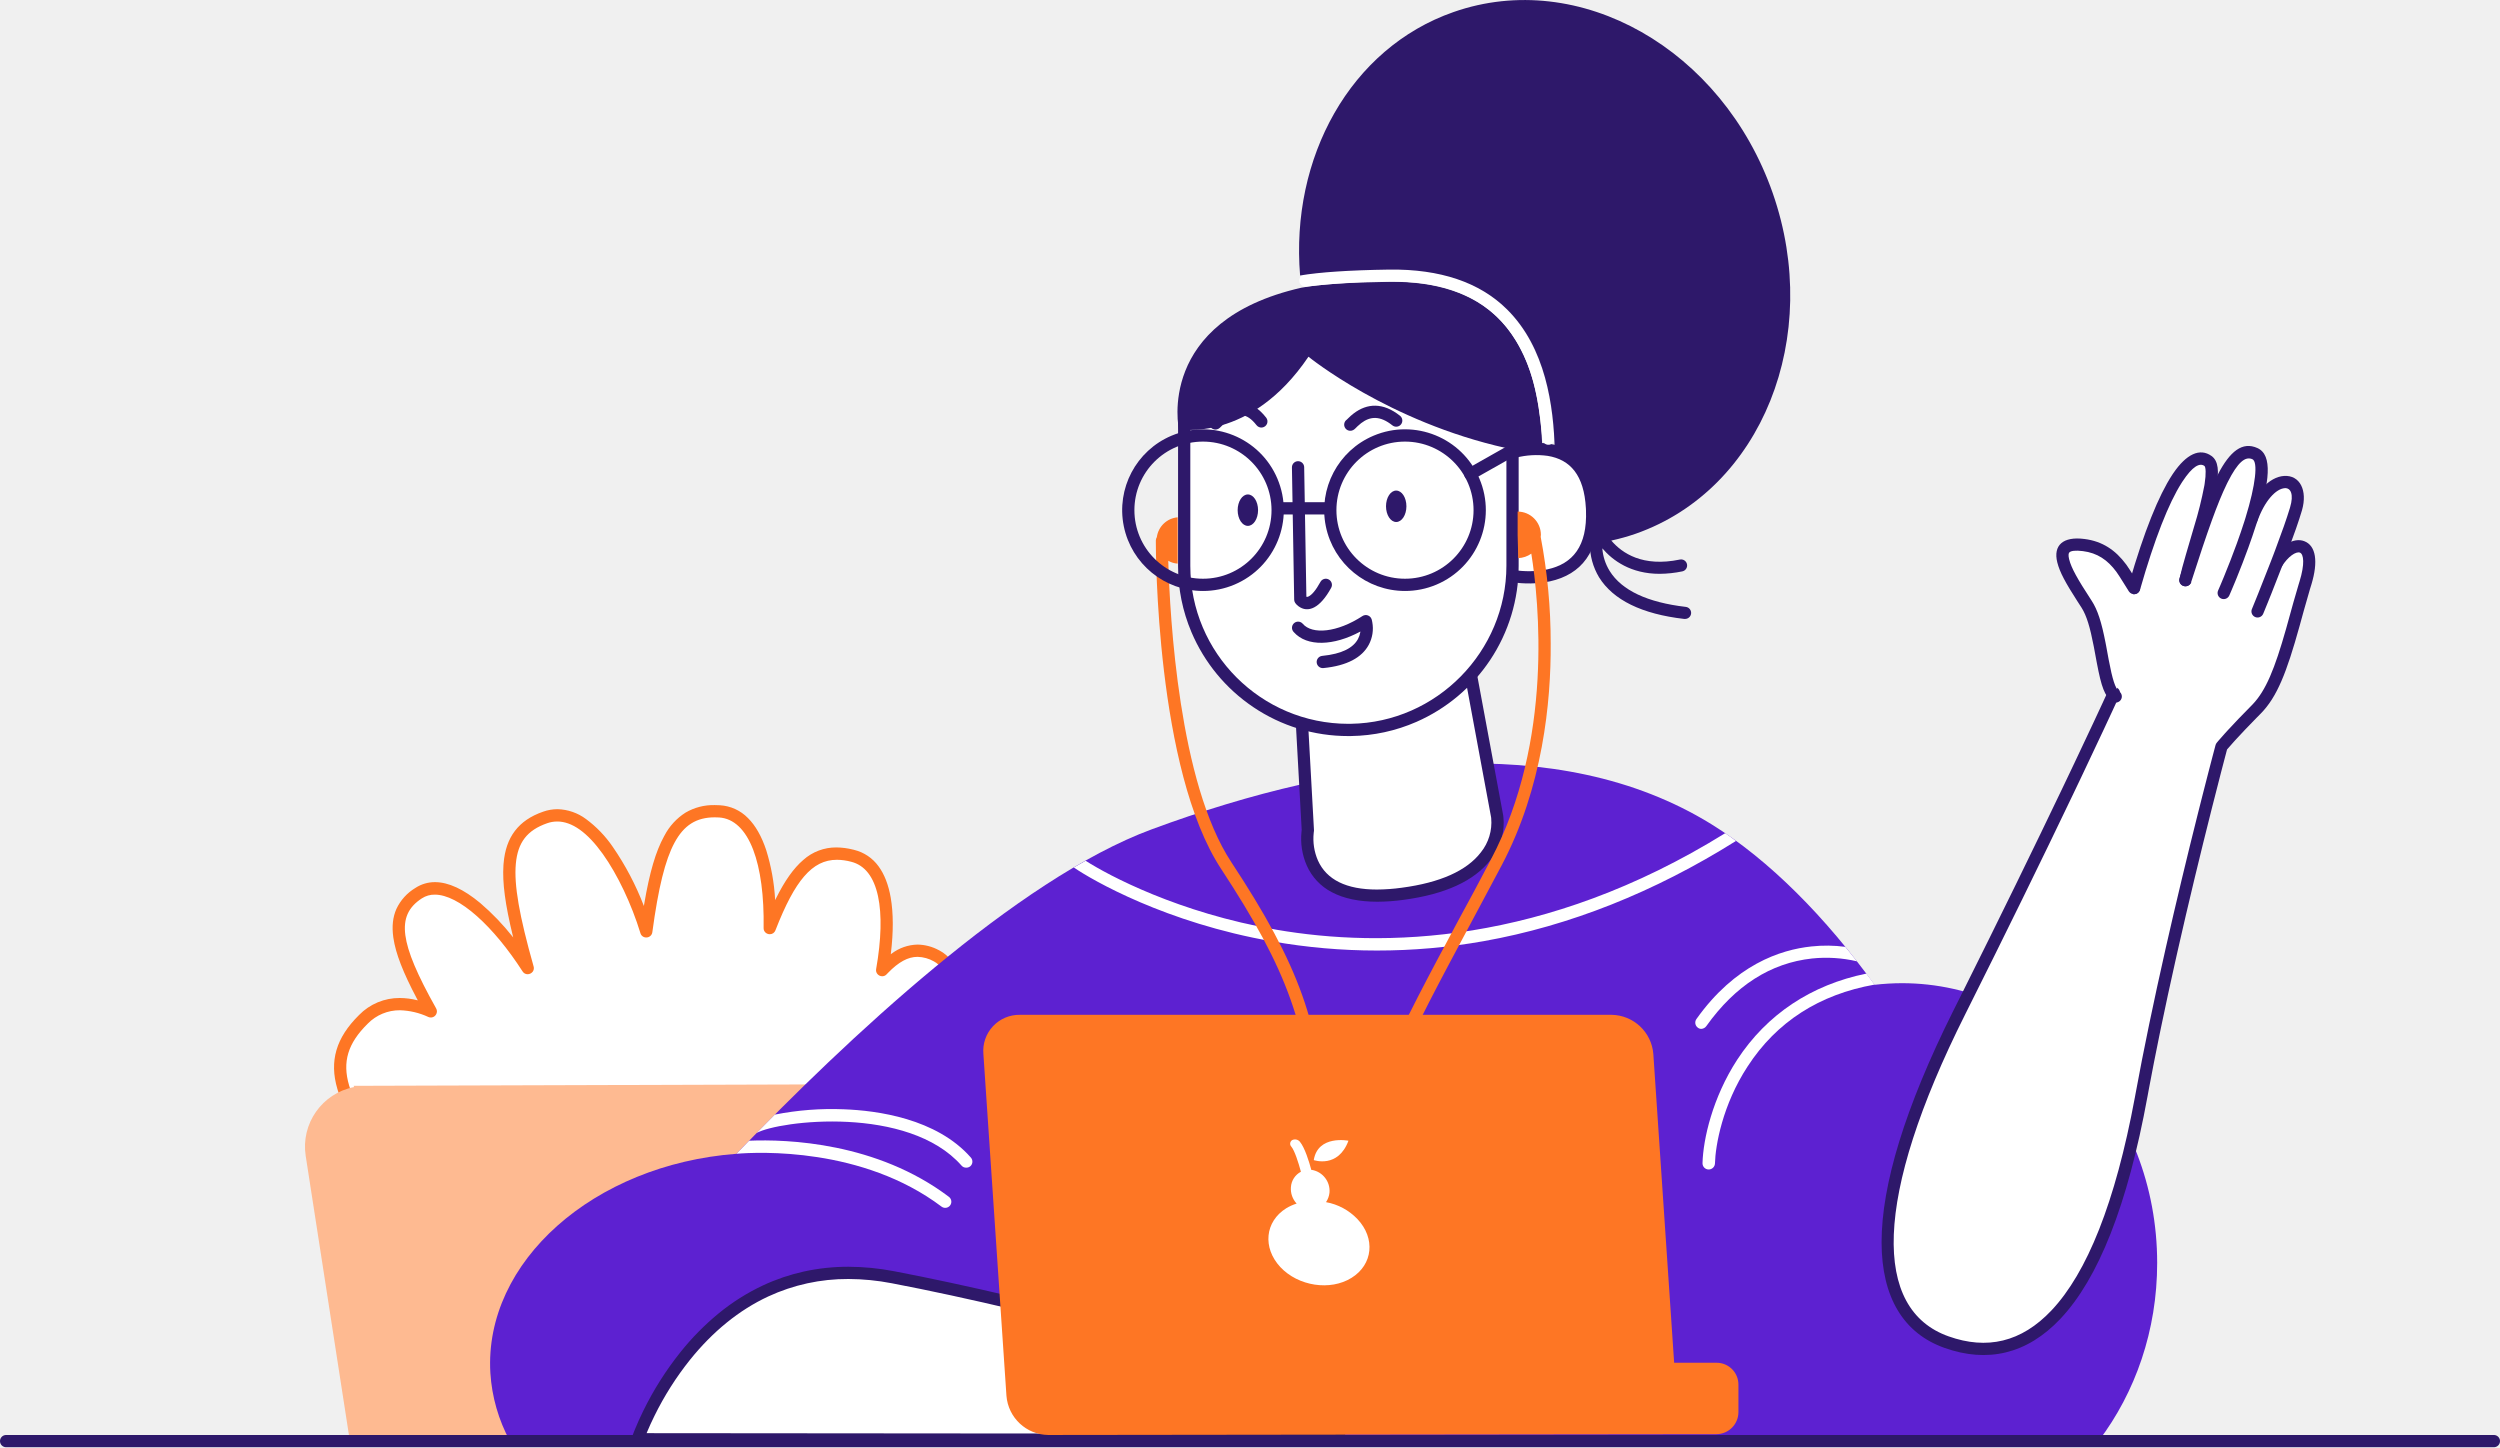
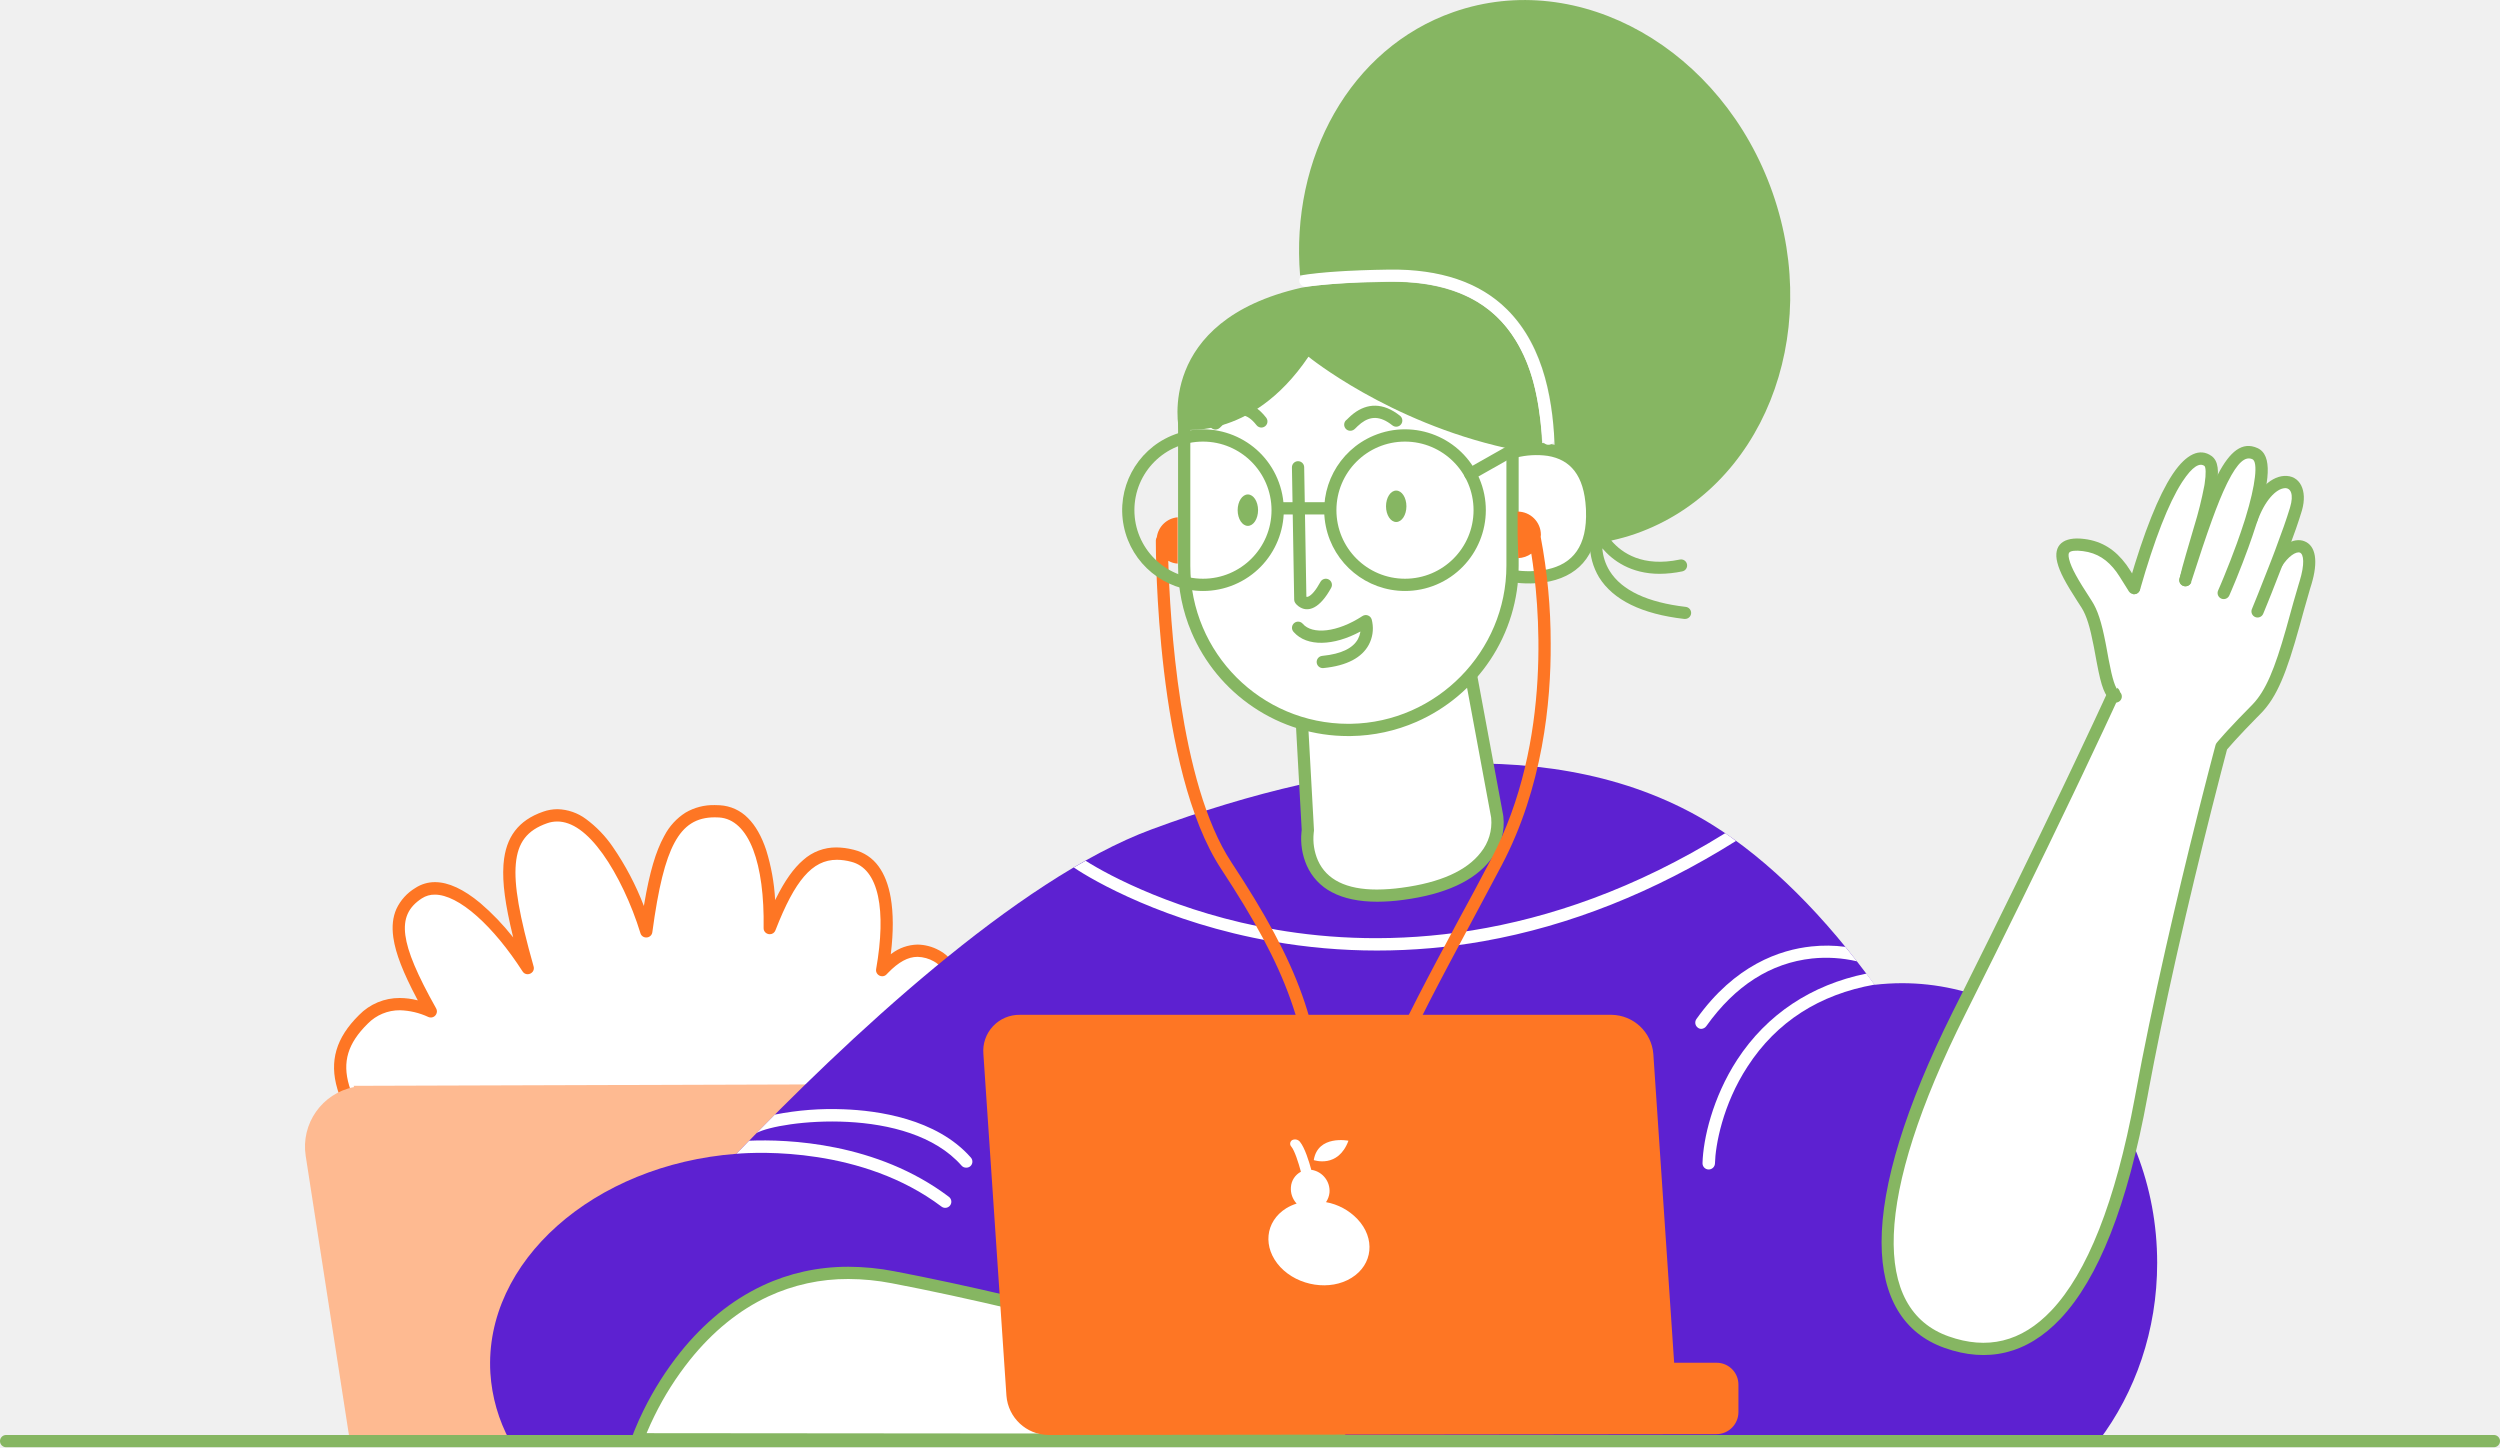
<svg xmlns="http://www.w3.org/2000/svg" viewBox="0 0 1225.1 709.2">
  <g id="support_solid" data-name="support/solid" transform="translate(2.2)">
    <g id="support_solid-2" data-name="support/solid" transform="translate(-3)">
      <g id="support_solid-3" data-name="support_solid">
        <g id="suculent" transform="translate(150 397)">
          <path id="succulent" d="M292.406,70.973c-9.6-5.1-17.8-2.7-26.8,6.9,4.1-23.2,4-51.3-14.4-56-18.9-4.9-29.6,6.9-40.7,35.4.4-24.4-4.4-55.9-24.6-57.2-22.7-1.4-30.3,17.3-35.9,58.8-7.1-23.2-26.6-63.9-49.6-55.8-22.5,7.9-21,29.6-8.5,73.8-12.3-19.1-37-47.5-53.5-36.7-15.7,10.2-11.4,26.9,6,57.9-11.5-5-23.4-5.5-33,3.9-21.5,21.2-11.1,41.3,18.6,78.6,29.8,37.3,243.7-28.7,253.8-45.5C294.006,118.173,309.906,80.373,292.406,70.973Z" transform="translate(17.494 0.527)" fill="#fff" />
          <path id="succulent_2_" d="M74.2,197.887h-.008c-22.29,0-36.937-4.188-43.534-12.445a316.178,316.178,0,0,1-19.342-26.368c-4.657-7.327-7.666-13.449-9.469-19.265l-.22-.728C-.4,132.194-.534,125.968,1.2,120.046c1.744-5.939,5.376-11.571,11.1-17.217A27.631,27.631,0,0,1,32.2,94.53a35.847,35.847,0,0,1,8.6,1.105l.252.064-.436-.821c-6.843-12.951-10.4-22.126-11.529-29.749l-.057-.4c-.737-5.337-.233-9.871,1.54-13.86a23.634,23.634,0,0,1,9.2-10.21,17.4,17.4,0,0,1,9.681-2.907C56.009,37.755,63.481,41.2,71.65,48A118.511,118.511,0,0,1,87.541,64.538l.258.321-.2-.826C83.865,48.7,82.451,38.054,83.011,29.525l.065-.868c.549-6.567,2.359-11.8,5.533-15.982,3.19-4.207,7.7-7.293,13.8-9.433A21.339,21.339,0,0,1,109.506,2a24.407,24.407,0,0,1,13.961,4.832,56.611,56.611,0,0,1,13.14,13.661,137.993,137.993,0,0,1,15.2,28.887l.022.058.18-1.067c2.628-15.444,5.628-25.654,9.725-33.1l.193-.346a29.424,29.424,0,0,1,10.3-11.227A26.966,26.966,0,0,1,186.608,0c.808,0,1.646.026,2.49.078a20.913,20.913,0,0,1,13.739,6.27c3.693,3.673,6.7,8.962,8.941,15.718a100.486,100.486,0,0,1,4.374,24.315l.013.175.359-.734c4.309-8.714,8.707-14.917,13.443-18.962a24.053,24.053,0,0,1,16.191-6.113,34.7,34.7,0,0,1,8.194,1.067l.6.15a20.818,20.818,0,0,1,11.824,7.963c2.9,3.9,4.927,9.116,6.028,15.5,1.3,7.565,1.33,16.7.074,27.158l-.061.5.42-.3a21.814,21.814,0,0,1,12.72-4.43,22.681,22.681,0,0,1,10.505,2.786l.367.193a16.444,16.444,0,0,1,5.735,5.033,19.623,19.623,0,0,1,3.049,7.268c1.147,5.382.743,12.205-1.2,20.281-2.662,11.071-8.423,24.753-15.034,35.707-1.419,2.361-5.877,5.417-13.249,9.082A281.289,281.289,0,0,1,248.3,160.262a760.836,760.836,0,0,1-80.314,23.767c-18.883,4.5-36.339,7.959-51.882,10.278A290.3,290.3,0,0,1,74.2,197.887ZM32.258,100.535a21.882,21.882,0,0,0-15.746,6.573c-9.8,9.66-12.526,18.716-9.128,30.281,2.982,10.149,10.258,21.86,25.951,41.769l2.014,2.542c2.7,3.384,7.4,5.961,13.97,7.662,6.386,1.653,14.588,2.492,24.379,2.492,23.284,0,55.407-4.724,92.9-13.662a762.584,762.584,0,0,0,79.457-23.5c10.452-3.8,19.605-7.539,26.47-10.825,6.7-3.208,10.751-5.749,11.713-7.348,6.317-10.468,11.812-23.5,14.339-34.014,1.615-6.718,2.055-12.332,1.306-16.685-.759-4.416-2.739-7.512-5.884-9.2a17.058,17.058,0,0,0-8.049-2.255c-4.685,0-9.291,2.5-14.5,7.866l-.66.692a2.9,2.9,0,0,1-2.157.959,3.114,3.114,0,0,1-2.359-1.1,2.924,2.924,0,0,1-.627-2.43c2.539-14.368,2.86-26.7.929-35.675-2.048-9.511-6.464-15.2-13.128-16.9a27.75,27.75,0,0,0-7-.974c-6.181,0-11.291,2.585-16.081,8.134-4.692,5.436-9.162,13.833-14.067,26.424a2.884,2.884,0,0,1-2.758,1.915,3.12,3.12,0,0,1-2.218-.909,2.912,2.912,0,0,1-.82-2.144C210.762,44.57,209,31.316,205.4,21.892,201.624,12,195.857,6.526,188.721,6.067,187.99,6.022,187.269,6,186.58,6c-9.03,0-15.123,3.842-19.757,12.458-4.554,8.47-7.9,21.983-10.845,43.816a2.953,2.953,0,0,1-2.988,2.6,2.907,2.907,0,0,1-2.854-2.123c-4.372-14.285-11.253-28.778-18.408-38.768-7.575-10.58-15.1-15.944-22.355-15.944A14.947,14.947,0,0,0,104.4,8.9c-9.79,3.438-14.371,9.383-15.318,19.879-.933,10.347,1.672,25.383,8.711,50.275a2.9,2.9,0,0,1-.445,2.595,3.193,3.193,0,0,1-2.5,1.238A2.869,2.869,0,0,1,92.383,81.5c-7.081-11-14.792-20.339-22.3-27.022-7.795-6.938-14.96-10.6-20.722-10.6a11.334,11.334,0,0,0-6.32,1.818c-6.671,4.334-9.168,9.9-8.1,18.064,1.064,8.112,5.715,19.169,15.079,35.853a2.915,2.915,0,0,1-.013,2.965,2.962,2.962,0,0,1-3.8,1.255A35.42,35.42,0,0,0,32.258,100.535Z" transform="translate(14.495 -2.472)" fill="#fe7624" />
          <path id="pot" d="M311.357.6l.2-.6L23.857.9l.2.6A29.748,29.748,0,0,0,.357,35.2L21.857,174l291.6-.9,21.5-138.8A29.654,29.654,0,0,0,311.357.6Z" transform="translate(0.243 134.2)" fill="#feba91" />
        </g>
        <g id="woman" transform="translate(240)">
          <g id="body" transform="translate(0 218)">
            <path id="clothing" d="M691.836,107.657a119.019,119.019,0,0,0-13.4.8c-23.9-33-51.3-61-80.1-78.8-75-46.2-178-33-274.1,2.6-66.1,24.4-149.8,103.2-203.5,159-70,5.3-123.8,52.9-120.6,107.4a80.582,80.582,0,0,0,9.6,33.4l234.9,1.6c.4-.6.8-1.3,1.2-1.9l348.4-1.2c.4.5.8,1,1.2,1.6l192.9-.3c17.9-23.7,28.6-54,28.6-87.1C816.936,168.957,760.936,107.657,691.836,107.657Z" transform="translate(0.964 156.143)" fill="#5d21d1" />
            <g id="clothing_lines" transform="translate(119 190)">
              <path id="Path" d="M319.2,0C230.5,55,150.9,56.2,99.3,47.3,51.5,39.1,17,20.7,5.8,13.5,3.9,14.6,2,15.7,0,16.8,9.2,23.1,45.2,43.9,97.2,53a294.635,294.635,0,0,0,51.3,4.5,298.4,298.4,0,0,0,52.4-4.6c42.1-7.5,83.6-24,123.6-49.1C322.7,2.4,321,1.2,319.2,0Z" transform="translate(168 0.3)" fill="#fff" />
              <path id="Path-2" data-name="Path" d="M5.461,39.4c14.1-19.8,31.5-30.9,51.8-33.1a66.5,66.5,0,0,1,22,1.4c-1.9-2.4-3.8-4.8-5.7-7.1a69.423,69.423,0,0,0-16.6-.2C41.661,2,19.461,9.4.561,36a3.041,3.041,0,0,0,.7,4.2,2.716,2.716,0,0,0,1.7.6A3.23,3.23,0,0,0,5.461,39.4Z" transform="translate(472.539 55.395)" fill="#fff" />
              <path id="Path-3" data-name="Path" d="M3,96H3a3.08,3.08,0,0,0,3.1-2.9c.2-8.8,3.7-28.8,16-47.6C36.3,23.6,57.3,10.2,84.3,5.4,83,3.6,81.7,1.8,80.3,0,53.3,5.5,31.5,20,17,42.2,4.9,60.8.3,81.2,0,92.9A3.031,3.031,0,0,0,3,96Z" transform="translate(476.1 69.1)" fill="#fff" />
              <path id="Path-4" data-name="Path" d="M42.8.114a143.643,143.643,0,0,0-33.9,2.6c-3,3-6,6-8.9,9,11.1-6.1,74.3-13.7,100.4,16a2.9,2.9,0,0,0,2.3,1,3.057,3.057,0,0,0,2-.7,3,3,0,0,0,.3-4.2C88.1,4.514,58.8.714,42.8.114Z" transform="translate(12.6 135.486)" fill="#fff" />
              <g id="Group" transform="translate(0 150)">
                <path id="Path-5" data-name="Path" d="M.422.522h.2a.139.139,0,0,0-.2,0Z" transform="translate(0.278 7.078)" fill="#fff" />
                <path id="Path-6" data-name="Path" d="M104.1,27.647C68.8.947,24.8-.653,6.2.147c-2.1,2.2-4.2,4.3-6.2,6.4,10.7-.9,61.8-3.3,100.5,25.9a3,3,0,0,0,3.6-4.8Z" transform="translate(2.7 0.853)" fill="#fff" />
              </g>
            </g>
            <path id="hand" d="M0,81.535s32.8-97,125.1-79.4,218.6,55.4,218.6,55.4v24.3Z" transform="translate(73.3 405.765)" fill="#fff" />
-             <path id="hand_2_" d="M346.7,87.84,3,87.54A3,3,0,0,1,.16,83.579c.023-.069.055-.16.095-.271l.388-1.062c.145-.386.283-.748.422-1.1l.489-1.23C2.782,76.877,4.211,73.7,5.8,70.474a155.71,155.71,0,0,1,18.11-28.579A127.26,127.26,0,0,1,42.538,22.951,104.686,104.686,0,0,1,64.41,9.132,96.733,96.733,0,0,1,84.479,2.324,101.446,101.446,0,0,1,106.258,0a120.073,120.073,0,0,1,22.406,2.193c17.189,3.278,36.8,7.5,58.276,12.541l3.644.859c12.756,3.021,26.314,6.362,40.3,9.931,26.091,6.658,53.663,14.092,81.95,22.1,8.758,2.478,17.286,4.928,25.347,7.282l5.392,1.582,3.992,1.183A2.98,2.98,0,0,1,349.7,60.54v24.3A3,3,0,0,1,346.7,87.84ZM106.258,6a92.239,92.239,0,0,0-39.31,8.571c-14.231,6.641-27.136,17.1-38.355,31.081A149.626,149.626,0,0,0,11.184,73.127c-1.3,2.644-2.5,5.254-3.542,7.757l-.274.661,336.335.293V62.778l-9.278-2.722c-7.445-2.167-15.259-4.409-23.226-6.664l-4.2-1.187c-26.729-7.529-52.836-14.55-77.6-20.869-13.977-3.566-27.5-6.9-40.2-9.9-22.839-5.408-43.584-9.9-61.661-13.344A114.049,114.049,0,0,0,106.258,6Z" transform="translate(70.298 402.76)" fill="#2e186a" />
+             <path id="hand_2_" d="M346.7,87.84,3,87.54A3,3,0,0,1,.16,83.579c.023-.069.055-.16.095-.271l.388-1.062c.145-.386.283-.748.422-1.1l.489-1.23C2.782,76.877,4.211,73.7,5.8,70.474a155.71,155.71,0,0,1,18.11-28.579A127.26,127.26,0,0,1,42.538,22.951,104.686,104.686,0,0,1,64.41,9.132,96.733,96.733,0,0,1,84.479,2.324,101.446,101.446,0,0,1,106.258,0a120.073,120.073,0,0,1,22.406,2.193c17.189,3.278,36.8,7.5,58.276,12.541l3.644.859c12.756,3.021,26.314,6.362,40.3,9.931,26.091,6.658,53.663,14.092,81.95,22.1,8.758,2.478,17.286,4.928,25.347,7.282l5.392,1.582,3.992,1.183A2.98,2.98,0,0,1,349.7,60.54v24.3A3,3,0,0,1,346.7,87.84ZM106.258,6a92.239,92.239,0,0,0-39.31,8.571c-14.231,6.641-27.136,17.1-38.355,31.081A149.626,149.626,0,0,0,11.184,73.127c-1.3,2.644-2.5,5.254-3.542,7.757l-.274.661,336.335.293V62.778l-9.278-2.722c-7.445-2.167-15.259-4.409-23.226-6.664l-4.2-1.187c-26.729-7.529-52.836-14.55-77.6-20.869-13.977-3.566-27.5-6.9-40.2-9.9-22.839-5.408-43.584-9.9-61.661-13.344A114.049,114.049,0,0,0,106.258,6Z" transform="translate(70.298 402.76)" fill="#86B662" />
            <g id="hand_II_1_" transform="translate(682)">
              <path id="Path-7" data-name="Path" d="M8.393,90.508s-7.4-3.7-8.3-12.2,4.8-45.5,14-50.7c9.3-5.2,51.6-28.1,59.4-27.6S84.493,68.408,8.393,90.508Z" transform="translate(111.707 38.492)" fill="#fff" />
              <path id="Path-8" data-name="Path" d="M0,63.453c15.8-55.3,28.7-67.7,36.2-62.3,6.8,4.9-7,40.1-11,58.4" transform="translate(124.6 6.747)" fill="#fff" />
-               <path id="Path_2_" d="M21.706,10.946l.485-.725C28.586.826,35.227-2.352,40.955,1.772c3.377,2.433,3.741,7.462,2.39,15.456l-.2,1.127c-.9,4.945-2.39,10.72-4.819,19.117l-3.971,13.55c-1.858,6.4-2.478,8.8-3.226,12.224a3,3,0,0,1-5.862-1.281l.284-1.276c.645-2.843,1.3-5.336,2.818-10.569l4-13.652a186.722,186.722,0,0,0,5.057-20.24l.123-.76c.812-5.219.557-8.352-.1-8.828-2.3-1.657-5.805.112-10.728,7.6l-.445.688c-6.319,9.923-13.222,27.314-20.39,52.4A3,3,0,0,1,.116,65.682l.516-1.795C7.939,38.642,15.023,21.114,21.706,10.946Z" transform="translate(121.599 3.694)" fill="#2e186a" />
+               <path id="Path_2_" d="M21.706,10.946l.485-.725C28.586.826,35.227-2.352,40.955,1.772c3.377,2.433,3.741,7.462,2.39,15.456l-.2,1.127c-.9,4.945-2.39,10.72-4.819,19.117l-3.971,13.55c-1.858,6.4-2.478,8.8-3.226,12.224a3,3,0,0,1-5.862-1.281l.284-1.276c.645-2.843,1.3-5.336,2.818-10.569l4-13.652a186.722,186.722,0,0,0,5.057-20.24l.123-.76c.812-5.219.557-8.352-.1-8.828-2.3-1.657-5.805.112-10.728,7.6l-.445.688c-6.319,9.923-13.222,27.314-20.39,52.4A3,3,0,0,1,.116,65.682l.516-1.795C7.939,38.642,15.023,21.114,21.706,10.946Z" transform="translate(121.599 3.694)" fill="#86B662" />
              <path id="hand_II_3_" d="M190.45,8.495c7.9-12.9,21-12.2,14.2,9.7-6.7,21.4-11.6,49.2-24.1,61.8s-17,18.2-17,18.2-25,93.3-39.2,170.9c-20.5,112.2-59.3,133.8-95.5,120.9-36.2-12.8-42.9-63.6,6.5-162.1,49.4-98.6,75.5-156,75.5-156" transform="translate(3.85 49.705)" fill="#fff" />
-               <path id="hand_II_4_" d="M190.892,9.939C195.377,2.616,201.9-1.492,207.131.5c5.761,2.195,6.884,10.02,3.519,21.153l-.726,2.359c-.866,2.852-1.757,5.978-2.936,10.246l-2.173,7.893c-6.357,22.93-11.063,34.677-18.879,42.7l-1.965,1.99c-4.086,4.151-7.494,7.737-10.278,10.779l-1.1,1.214c-1.158,1.282-2.107,2.36-2.86,3.242l-.45.528-1.58,6-1.418,5.445c-1.376,5.309-2.864,11.123-4.442,17.372-5.709,22.614-11.418,46.275-16.746,69.82l-1.151,5.113c-2.472,11.035-4.8,21.783-6.953,32.175l-.866,4.2q-2.781,13.57-5.116,26.093l-.705,3.821c-9.78,53.527-24.185,89.309-42.63,108.881-16.5,17.508-35.978,21.736-56.821,14.308C10.821,388.751.026,371.072,0,344.1c-.026-28.082,11.49-66.023,34.953-113.1l4.611-9.218C58.249,184.377,74.747,150.59,89,120.757l5.544-11.643q5.135-10.823,9.316-19.772l4.382-9.421,2.878-6.257a3,3,0,0,1,5.53,2.321l-.376.837-3.118,6.766-4.281,9.194q-4.869,10.409-11,23.313l-4.2,8.8c-15.088,31.553-32.658,67.472-52.642,107.36C-4.344,322.726-4.293,377.043,32.857,390.179c18.655,6.648,35.618,2.966,50.447-12.769,17.326-18.384,31.223-52.658,40.806-104.275l.289-1.569c1.976-10.8,4.223-22.244,6.715-34.253,2.5-12.028,5.216-24.528,8.127-37.394,5.043-22.287,10.426-44.671,15.827-66.178l2.2-8.7q1.532-6.024,2.929-11.423l1.864-7.16,1.592-6.028a3,3,0,0,1,.559-1.1l.412-.5.545-.643c.789-.923,1.774-2.043,2.968-3.365l1.515-1.663c3.154-3.433,7.054-7.511,11.769-12.264l.456-.469c6.406-6.731,10.752-17.234,16.357-37.018l3.6-12.992c1-3.571,1.795-6.329,2.6-8.933l.361-1.164c2.7-8.7,2.057-13.5.21-14.207s-5.826,1.8-8.986,6.963a3,3,0,0,1-5.117-3.134Z" transform="translate(0.85 46.695)" fill="#2e186a" />
+               <path id="hand_II_4_" d="M190.892,9.939C195.377,2.616,201.9-1.492,207.131.5c5.761,2.195,6.884,10.02,3.519,21.153l-.726,2.359c-.866,2.852-1.757,5.978-2.936,10.246l-2.173,7.893c-6.357,22.93-11.063,34.677-18.879,42.7l-1.965,1.99c-4.086,4.151-7.494,7.737-10.278,10.779l-1.1,1.214c-1.158,1.282-2.107,2.36-2.86,3.242l-.45.528-1.58,6-1.418,5.445c-1.376,5.309-2.864,11.123-4.442,17.372-5.709,22.614-11.418,46.275-16.746,69.82l-1.151,5.113c-2.472,11.035-4.8,21.783-6.953,32.175l-.866,4.2q-2.781,13.57-5.116,26.093l-.705,3.821c-9.78,53.527-24.185,89.309-42.63,108.881-16.5,17.508-35.978,21.736-56.821,14.308C10.821,388.751.026,371.072,0,344.1c-.026-28.082,11.49-66.023,34.953-113.1l4.611-9.218C58.249,184.377,74.747,150.59,89,120.757l5.544-11.643q5.135-10.823,9.316-19.772l4.382-9.421,2.878-6.257a3,3,0,0,1,5.53,2.321l-.376.837-3.118,6.766-4.281,9.194q-4.869,10.409-11,23.313l-4.2,8.8c-15.088,31.553-32.658,67.472-52.642,107.36C-4.344,322.726-4.293,377.043,32.857,390.179c18.655,6.648,35.618,2.966,50.447-12.769,17.326-18.384,31.223-52.658,40.806-104.275l.289-1.569c1.976-10.8,4.223-22.244,6.715-34.253,2.5-12.028,5.216-24.528,8.127-37.394,5.043-22.287,10.426-44.671,15.827-66.178l2.2-8.7q1.532-6.024,2.929-11.423l1.864-7.16,1.592-6.028a3,3,0,0,1,.559-1.1l.412-.5.545-.643c.789-.923,1.774-2.043,2.968-3.365l1.515-1.663c3.154-3.433,7.054-7.511,11.769-12.264l.456-.469c6.406-6.731,10.752-17.234,16.357-37.018l3.6-12.992c1-3.571,1.795-6.329,2.6-8.933l.361-1.164c2.7-8.7,2.057-13.5.21-14.207s-5.826,1.8-8.986,6.963a3,3,0,0,1-5.117-3.134Z" transform="translate(0.85 46.695)" fill="#86B662" />
              <path id="Path-9" data-name="Path" d="M26.12,74.442c-7.2-4.9-6.3-33.1-14.4-45.4-10-15.3-19.8-31.2-1.3-28.8,15.9,2,20.9,16,24.6,21" transform="translate(89.48 48.858)" fill="#fff" />
-               <path id="Path_2_2" data-name="Path_2_" d="M.47,11.705C-1.609,3.331,3.273-1.122,13.794.243,22.625,1.354,29.02,5.723,34.2,12.7l.242.332c1.891,2.647,5.49,8.678,5.964,9.369l.027.038A3,3,0,1,1,35.608,26l-.1-.145c-.854-1.263-4.595-7.525-6.124-9.585-4.276-5.759-9.3-9.193-16.348-10.079-3.677-.477-5.815-.138-6.6.578-.464.423-.62,1.406-.2,3.233l.061.254c1.04,4.19,4.046,9.551,10.6,19.6l.336.515c3.063,4.652,4.948,10.806,6.873,20.648l.389,2.031L25.66,59.4c1.829,9.681,3.257,14.141,5.055,15.479l.092.065a3,3,0,0,1-3.376,4.96c-3.752-2.553-5.365-7.274-7.556-18.8l-1.352-7.293-.195-1.02c-1.784-9.257-3.485-14.988-5.958-18.874L10.512,31.05C4.472,21.681,1.654,16.473.47,11.705Z" transform="translate(86.481 45.88)" fill="#2e186a" />
+               <path id="Path_2_2" data-name="Path_2_" d="M.47,11.705C-1.609,3.331,3.273-1.122,13.794.243,22.625,1.354,29.02,5.723,34.2,12.7l.242.332c1.891,2.647,5.49,8.678,5.964,9.369l.027.038A3,3,0,1,1,35.608,26l-.1-.145c-.854-1.263-4.595-7.525-6.124-9.585-4.276-5.759-9.3-9.193-16.348-10.079-3.677-.477-5.815-.138-6.6.578-.464.423-.62,1.406-.2,3.233l.061.254c1.04,4.19,4.046,9.551,10.6,19.6l.336.515c3.063,4.652,4.948,10.806,6.873,20.648l.389,2.031L25.66,59.4c1.829,9.681,3.257,14.141,5.055,15.479l.092.065a3,3,0,0,1-3.376,4.96c-3.752-2.553-5.365-7.274-7.556-18.8l-1.352-7.293-.195-1.02c-1.784-9.257-3.485-14.988-5.958-18.874L10.512,31.05C4.472,21.681,1.654,16.473.47,11.705Z" transform="translate(86.481 45.88)" fill="#86B662" />
              <path id="Path-10" data-name="Path" d="M3,63.39s14.1-34.2,18.8-50.1C27-4.01,8.8-6.51,0,18.39" transform="translate(182.1 18.21)" fill="#fff" />
-               <path id="Path_2_3" data-name="Path_2_" d="M18.956.024c7.8-.507,11.6,7.089,8.818,16.791l-.1.328C26.241,22,23.885,28.756,20.812,36.962l-.55,1.463q-.637,1.691-1.307,3.443c-1.949,5.1-4.019,10.378-6.1,15.6l-1.708,4.254L9.372,66.078l-.6,1.458a3,3,0,0,1-5.61-2.122L5.579,59.47q.394-.977.81-2.012c2.077-5.17,4.154-10.432,6.123-15.549l1.277-3.336.858-2.265c3.2-8.5,5.666-15.5,7.155-20.459l.125-.42c1.915-6.373.336-9.607-2.582-9.418-4.32.281-9.885,6.106-13.516,16.381a3,3,0,1,1-5.657-2C4.518,8.1,11.783.49,18.956.024Z" transform="translate(179.099 15.207)" fill="#2e186a" />
+               <path id="Path_2_3" data-name="Path_2_" d="M18.956.024c7.8-.507,11.6,7.089,8.818,16.791l-.1.328C26.241,22,23.885,28.756,20.812,36.962l-.55,1.463q-.637,1.691-1.307,3.443c-1.949,5.1-4.019,10.378-6.1,15.6l-1.708,4.254L9.372,66.078l-.6,1.458a3,3,0,0,1-5.61-2.122L5.579,59.47q.394-.977.81-2.012c2.077-5.17,4.154-10.432,6.123-15.549l1.277-3.336.858-2.265c3.2-8.5,5.666-15.5,7.155-20.459l.125-.42c1.915-6.373.336-9.607-2.582-9.418-4.32.281-9.885,6.106-13.516,16.381a3,3,0,1,1-5.657-2C4.518,8.1,11.783.49,18.956.024Z" transform="translate(179.099 15.207)" fill="#86B662" />
              <path id="Path-11" data-name="Path" d="M18.8,69S46.5,6.3,34.1.7C22.8-4.4,14.2,18.5,0,62.7" transform="translate(149.7 3.598)" fill="#fff" />
-               <path id="Path_2_4" data-name="Path_2_" d="M18.883,14.095C24.9,2.463,31.012-2.277,38.336,1.029c7.532,3.4,6.1,16.387-.633,37.593-1.144,3.6-2.431,7.361-3.834,11.236-1.812,5-3.738,9.975-5.677,14.742l-.727,1.778c-.679,1.65-1.316,3.167-1.9,4.529l-1.023,2.369a3,3,0,0,1-5.488-2.425l.781-1.8.65-1.528c.449-1.061.927-2.207,1.428-3.426,2.152-5.227,4.3-10.74,6.311-16.279,1.378-3.8,2.639-7.488,3.757-11.008l.49-1.564C37.522,18.895,38.658,7.758,35.867,6.5c-3.472-1.567-7.172,1.43-12.048,11.126l-.56,1.131c-4.489,9.223-9.293,22.686-17.4,47.926A3,3,0,1,1,.145,64.845l1.743-5.4C9.3,36.592,13.853,24.157,18.313,15.218Z" transform="translate(146.699 0.537)" fill="#2e186a" />
+               <path id="Path_2_4" data-name="Path_2_" d="M18.883,14.095C24.9,2.463,31.012-2.277,38.336,1.029c7.532,3.4,6.1,16.387-.633,37.593-1.144,3.6-2.431,7.361-3.834,11.236-1.812,5-3.738,9.975-5.677,14.742l-.727,1.778c-.679,1.65-1.316,3.167-1.9,4.529l-1.023,2.369a3,3,0,0,1-5.488-2.425l.781-1.8.65-1.528c.449-1.061.927-2.207,1.428-3.426,2.152-5.227,4.3-10.74,6.311-16.279,1.378-3.8,2.639-7.488,3.757-11.008l.49-1.564C37.522,18.895,38.658,7.758,35.867,6.5c-3.472-1.567-7.172,1.43-12.048,11.126l-.56,1.131c-4.489,9.223-9.293,22.686-17.4,47.926A3,3,0,1,1,.145,64.845l1.743-5.4C9.3,36.592,13.853,24.157,18.313,15.218Z" transform="translate(146.699 0.537)" fill="#86B662" />
            </g>
          </g>
          <g id="head" transform="translate(313)">
            <path id="neck" d="M0,24.3,3.9,95s-6.6,38.2,46.4,31.1c52.8-7,46.3-38.3,46.3-38.3L80.3,0Z" transform="translate(84.8 311.9)" fill="#fff" />
-             <path id="neck_2_" d="M40.946,132.987h0c-8.958,0-16.462-1.574-22.3-4.677A27.02,27.02,0,0,1,6.356,115.216,32.769,32.769,0,0,1,3.783,98.768c.02-.206.042-.4.064-.592l.041-.32L0,27.466A2.991,2.991,0,0,1,2.131,24.43L82.431.13A3,3,0,0,1,86.25,2.453L102.56,90.3c.032.168.065.375.1.616l.05.407a27.3,27.3,0,0,1-.8,10.279,31.29,31.29,0,0,1-5.487,10.863c-7.912,10.3-22.285,16.9-42.721,19.607A96.811,96.811,0,0,1,40.946,132.987ZM80.962,6.842,6.125,29.489,9.9,97.836a3.038,3.038,0,0,1-.009.452l-.031.224c-.015.088-.035.238-.056.412l-.045.423a26.742,26.742,0,0,0,2.078,13.419c4.227,9.45,13.947,14.242,28.89,14.243a92.614,92.614,0,0,0,12.183-.882c18.806-2.493,31.846-8.319,38.756-17.314A23.375,23.375,0,0,0,96.746,92c-.023-.2-.046-.368-.068-.5L80.962,6.842Z" transform="translate(81.8 308.899)" fill="#2e186a" />
+             <path id="neck_2_" d="M40.946,132.987h0c-8.958,0-16.462-1.574-22.3-4.677A27.02,27.02,0,0,1,6.356,115.216,32.769,32.769,0,0,1,3.783,98.768c.02-.206.042-.4.064-.592l.041-.32L0,27.466A2.991,2.991,0,0,1,2.131,24.43L82.431.13A3,3,0,0,1,86.25,2.453L102.56,90.3c.032.168.065.375.1.616l.05.407a27.3,27.3,0,0,1-.8,10.279,31.29,31.29,0,0,1-5.487,10.863c-7.912,10.3-22.285,16.9-42.721,19.607A96.811,96.811,0,0,1,40.946,132.987ZM80.962,6.842,6.125,29.489,9.9,97.836a3.038,3.038,0,0,1-.009.452l-.031.224c-.015.088-.035.238-.056.412l-.045.423a26.742,26.742,0,0,0,2.078,13.419c4.227,9.45,13.947,14.242,28.89,14.243a92.614,92.614,0,0,0,12.183-.882c18.806-2.493,31.846-8.319,38.756-17.314A23.375,23.375,0,0,0,96.746,92c-.023-.2-.046-.368-.068-.5L80.962,6.842Z" transform="translate(81.8 308.899)" fill="#86B662" />
            <path id="ear" d="M0,2.7S41-12.7,42.6,30,0,61.6,0,61.6" transform="translate(185.4 219.996)" fill="#fff" />
-             <path id="ear_2_" d="M6.971,1.441A45.966,45.966,0,0,1,24.807.484C38.939,2.787,47.858,13.126,48.6,32.9c.766,20.447-8.337,31.639-23.635,34.987a52.582,52.582,0,0,1-18.985.341l-.968-.155c-1.22-.206-2.152-.4-2.74-.551a3,3,0,0,1,1.289-5.857l.651.147.31.065c.688.142,1.479.285,2.36.419a46.831,46.831,0,0,0,16.8-.27C36.2,59.286,43.258,50.608,42.6,33.125l-.046-1.016c-.867-16.25-7.659-23.9-18.715-25.7A40.221,40.221,0,0,0,8.351,7.28c-1.01.239-1.943.492-2.782.745l-.412.127c-.306.1-.558.179-.752.245l-.35.124A3,3,0,1,1,1.946,2.9l.387-.141A46.734,46.734,0,0,1,6.971,1.441Z" transform="translate(182.399 216.987)" fill="#2e186a" />
+             <path id="ear_2_" d="M6.971,1.441A45.966,45.966,0,0,1,24.807.484C38.939,2.787,47.858,13.126,48.6,32.9c.766,20.447-8.337,31.639-23.635,34.987a52.582,52.582,0,0,1-18.985.341l-.968-.155c-1.22-.206-2.152-.4-2.74-.551a3,3,0,0,1,1.289-5.857l.651.147.31.065c.688.142,1.479.285,2.36.419a46.831,46.831,0,0,0,16.8-.27C36.2,59.286,43.258,50.608,42.6,33.125l-.046-1.016c-.867-16.25-7.659-23.9-18.715-25.7A40.221,40.221,0,0,0,8.351,7.28c-1.01.239-1.943.492-2.782.745l-.412.127c-.306.1-.558.179-.752.245l-.35.124A3,3,0,1,1,1.946,2.9l.387-.141A46.734,46.734,0,0,1,6.971,1.441Z" transform="translate(182.399 216.987)" fill="#86B662" />
            <path id="face" d="M80.4,202.1h0A80.4,80.4,0,0,1,0,121.7V51.5A51.555,51.555,0,0,1,51.5,0h70.4a39.05,39.05,0,0,1,39,39v82.6A80.511,80.511,0,0,1,80.4,202.1Z" transform="translate(28.1 155.6)" fill="#fff" />
-             <path id="face_2_" d="M83.4,208.1a83.008,83.008,0,0,1-46.628-14.244A83.653,83.653,0,0,1,6.554,157.162,82.867,82.867,0,0,1,0,124.7V54.5A54.562,54.562,0,0,1,54.5,0h70.4a42.047,42.047,0,0,1,42,42v82.6a83.117,83.117,0,0,1-13.977,46.251,83.769,83.769,0,0,1-36.109,30.291,82.953,82.953,0,0,1-32.057,6.948ZM54.5,6A48.555,48.555,0,0,0,6,54.5v70.2a77.476,77.476,0,0,0,77.376,77.4l1.308-.011c42.026-.682,76.217-35.444,76.217-77.49V42a36.041,36.041,0,0,0-36-36Z" transform="translate(25.1 152.6)" fill="#2e186a" />
+             <path id="face_2_" d="M83.4,208.1a83.008,83.008,0,0,1-46.628-14.244A83.653,83.653,0,0,1,6.554,157.162,82.867,82.867,0,0,1,0,124.7V54.5A54.562,54.562,0,0,1,54.5,0h70.4a42.047,42.047,0,0,1,42,42v82.6a83.117,83.117,0,0,1-13.977,46.251,83.769,83.769,0,0,1-36.109,30.291,82.953,82.953,0,0,1-32.057,6.948ZM54.5,6A48.555,48.555,0,0,0,6,54.5v70.2a77.476,77.476,0,0,0,77.376,77.4l1.308-.011c42.026-.682,76.217-35.444,76.217-77.49V42a36.041,36.041,0,0,0-36-36Z" transform="translate(25.1 152.6)" fill="#86B662" />
            <g id="headphones" transform="translate(14 250)">
              <path id="Path-12" data-name="Path" d="M93.11,64.6a277.361,277.361,0,0,0-4.9-52.2c0-.3.1-.7.1-1A11.4,11.4,0,0,0,76.91,0V11.4l.3,11.4a11.725,11.725,0,0,0,6.4-2.2c3.7,23,11,91.6-19.8,149.9-5.6,10.7-10.9,20.6-16.1,30.1-29,54.1-48.2,89.9-47.7,121.8a3.076,3.076,0,0,0,3,3h0a3.009,3.009,0,0,0,3-3c-.4-30.4,18.5-65.6,47-118.9,5.1-9.6,10.4-19.4,16.1-30.2C89.21,135.2,93.31,93.2,93.11,64.6Z" transform="translate(100.59 0.7)" fill="#fe7624" />
              <path id="Path-13" data-name="Path" d="M6.1,21.3a10.321,10.321,0,0,0,4.6,1.4V0A11.276,11.276,0,0,0,.5,9.7,3.371,3.371,0,0,0,0,11.4C0,16,0,123.7,32,172.3c32.7,49.8,42.8,78.2,45.1,126.4a3.058,3.058,0,0,0,3,2.9h.1a3.075,3.075,0,0,0,2.9-3.1C80.8,248.9,70.5,219.9,37,169,11.4,130.2,6.9,49.4,6.1,21.3Z" transform="translate(0.2 3.5)" fill="#fe7624" />
            </g>
-             <path id="nose" d="M2.949,0A3,3,0,0,1,5.991,2.773L6,2.949,7.077,66.433l.047.018a1.165,1.165,0,0,0,.789-.067l.147-.059c1.542-.66,3.574-2.892,5.907-7.163a3,3,0,0,1,5.266,2.876c-5.481,10.037-11.379,12.56-16.09,9a6.908,6.908,0,0,1-1.506-1.524,3,3,0,0,1-.525-1.44L1.1,67.851,0,3.051A3,3,0,0,1,2.949,0Z" transform="translate(80.9 226)" fill="#2e186a" />
-             <path id="mouth" d="M34.557.491A3,3,0,0,1,39.07,2.127l.07.248c.073.277.155.641.232,1.084a16.941,16.941,0,0,1-1.728,11.129c-3.35,6.205-10.59,10.25-22.25,11.4a3,3,0,0,1-.588-5.971c9.819-.967,15.25-4,17.559-8.278A10.594,10.594,0,0,0,33.482,8.5l.065-.424-.091.05C20.416,15.149,7.389,15.617.933,8.395L.718,8.148A3,3,0,0,1,5.283,4.255C9.924,9.7,22.209,8.573,34.557.491Z" transform="translate(80.9 301.398)" fill="#2e186a" />
-             <path id="brow" d="M4.668,3.792c6.546-4.979,14.318-5.511,22.7,1.157a3,3,0,0,1-3.735,4.7C17.568,4.82,12.8,5.146,8.3,8.568a19.424,19.424,0,0,0-1.737,1.5l-1.1,1.089c-.155.149-.286.268-.427.382a3.053,3.053,0,0,1-1.307.67A3,3,0,0,1,1.2,6.9l.13-.094.657-.653A26.44,26.44,0,0,1,4.668,3.792Z" transform="translate(106.499 198.803)" fill="#2e186a" />
-             <ellipse id="eye_II" cx="5" cy="7.7" rx="5" ry="7.7" transform="translate(127 240.4)" fill="#2e186a" />
-             <ellipse id="eye" cx="5" cy="7.7" rx="5" ry="7.7" transform="translate(54.3 242.3)" fill="#2e186a" />
-             <path id="brow_II" d="M4.955,4.256C12.444-1.718,20.656-2,27.868,7.264a3,3,0,1,1-4.734,3.686c-4.869-6.253-9.3-6.1-14.437-2a25.977,25.977,0,0,0-2.017,1.8L5.5,11.922c-.159.155-.292.277-.429.392a2.984,2.984,0,0,1-1.345.7A3,3,0,0,1,1.2,7.709l.115-.083.772-.774A33.308,33.308,0,0,1,4.955,4.256Z" transform="translate(40.399 197.393)" fill="#2e186a" />
+             <path id="nose" d="M2.949,0A3,3,0,0,1,5.991,2.773L6,2.949,7.077,66.433l.047.018a1.165,1.165,0,0,0,.789-.067l.147-.059c1.542-.66,3.574-2.892,5.907-7.163a3,3,0,0,1,5.266,2.876c-5.481,10.037-11.379,12.56-16.09,9a6.908,6.908,0,0,1-1.506-1.524,3,3,0,0,1-.525-1.44L1.1,67.851,0,3.051A3,3,0,0,1,2.949,0Z" transform="translate(80.9 226)" fill="#86B662" />
+             <path id="mouth" d="M34.557.491A3,3,0,0,1,39.07,2.127l.07.248c.073.277.155.641.232,1.084a16.941,16.941,0,0,1-1.728,11.129c-3.35,6.205-10.59,10.25-22.25,11.4a3,3,0,0,1-.588-5.971c9.819-.967,15.25-4,17.559-8.278A10.594,10.594,0,0,0,33.482,8.5l.065-.424-.091.05C20.416,15.149,7.389,15.617.933,8.395L.718,8.148A3,3,0,0,1,5.283,4.255C9.924,9.7,22.209,8.573,34.557.491Z" transform="translate(80.9 301.398)" fill="#86B662" />
+             <path id="brow" d="M4.668,3.792c6.546-4.979,14.318-5.511,22.7,1.157a3,3,0,0,1-3.735,4.7C17.568,4.82,12.8,5.146,8.3,8.568a19.424,19.424,0,0,0-1.737,1.5l-1.1,1.089c-.155.149-.286.268-.427.382a3.053,3.053,0,0,1-1.307.67A3,3,0,0,1,1.2,6.9l.13-.094.657-.653A26.44,26.44,0,0,1,4.668,3.792Z" transform="translate(106.499 198.803)" fill="#86B662" />
+             <ellipse id="eye_II" cx="5" cy="7.7" rx="5" ry="7.7" transform="translate(127 240.4)" fill="#86B662" />
+             <ellipse id="eye" cx="5" cy="7.7" rx="5" ry="7.7" transform="translate(54.3 242.3)" fill="#86B662" />
+             <path id="brow_II" d="M4.955,4.256C12.444-1.718,20.656-2,27.868,7.264a3,3,0,1,1-4.734,3.686c-4.869-6.253-9.3-6.1-14.437-2a25.977,25.977,0,0,0-2.017,1.8L5.5,11.922c-.159.155-.292.277-.429.392a2.984,2.984,0,0,1-1.345.7A3,3,0,0,1,1.2,7.709l.115-.083.772-.774A33.308,33.308,0,0,1,4.955,4.256Z" transform="translate(40.399 197.393)" fill="#86B662" />
            <g id="hair_shape" transform="translate(24)">
-               <path id="Path-14" data-name="Path" d="M103.795.011c-19.5.3-34.3,1.2-43.1,2.9h0c-71.6,16.3-60,69.3-60,69.3s35,6.7,63.5-35.5c0,0,39.1,31.9,97,44.8.9-.2,2-.5,3-.8v2.9a46.707,46.707,0,0,1,14.6-1.5c-.6-20.9-4.4-47.3-21.6-64.3C144.995,5.711,126.995-.289,103.795.011Z" transform="translate(0.805 138.089)" fill="#2e186a" />
+               <path id="Path-14" data-name="Path" d="M103.795.011c-19.5.3-34.3,1.2-43.1,2.9h0c-71.6,16.3-60,69.3-60,69.3s35,6.7,63.5-35.5c0,0,39.1,31.9,97,44.8.9-.2,2-.5,3-.8v2.9a46.707,46.707,0,0,1,14.6-1.5c-.6-20.9-4.4-47.3-21.6-64.3C144.995,5.711,126.995-.289,103.795.011Z" transform="translate(0.805 138.089)" fill="#86B662" />
              <path id="Path-15" data-name="Path" d="M2.588,2.535A351.244,351.244,0,0,1,47.432.006C78.34.334,99,11.722,111.237,31.807a88.58,88.58,0,0,1,10.444,27,171.635,171.635,0,0,1,3.408,23.935,3,3,0,0,1-5.977.521l-.161-1.795c-1.865-20.148-5.064-33.788-12.837-46.542C94.965,16.638,76.235,6.312,47.382,6.006L45.619,6A342.914,342.914,0,0,0,3.413,8.478a3,3,0,1,1-.825-5.943Z" transform="translate(60.5 131.994)" fill="#fff" />
-               <path id="Path-16" data-name="Path" d="M232.111,94.587c-24.7-70.6-94.7-110.3-156.4-88.7-50.7,17.7-80,71.4-75.2,129.1,9.3-1.6,23.9-2.6,43.7-2.9,24.9-.3,44.3,6.2,57.7,19.5,19,18.8,22.9,47.3,23.4,69.5,9.2,2.5,17.7,10,18.4,28.9.1,1.9-1.6,16.6-1.2,16.5a31.6,31.6,0,0,0,4.5,16.4c6.9,11.1,20.9,18,41.7,20.4h.4a2.96,2.96,0,0,0,.4-5.9c-18.8-2.2-31.4-8.1-37.3-17.6a24.467,24.467,0,0,1-3.6-11.1c5.1,6,14,12.5,28.1,12.5a56.866,56.866,0,0,0,11.1-1.2,2.961,2.961,0,1,0-1.2-5.8c-18.2,3.8-28.3-3.1-33.6-9.3a103.666,103.666,0,0,0,12.1-3.4C226.711,239.787,256.711,165.087,232.111,94.587Z" transform="translate(60.389 0.013)" fill="#2e186a" />
+               <path id="Path-16" data-name="Path" d="M232.111,94.587c-24.7-70.6-94.7-110.3-156.4-88.7-50.7,17.7-80,71.4-75.2,129.1,9.3-1.6,23.9-2.6,43.7-2.9,24.9-.3,44.3,6.2,57.7,19.5,19,18.8,22.9,47.3,23.4,69.5,9.2,2.5,17.7,10,18.4,28.9.1,1.9-1.6,16.6-1.2,16.5a31.6,31.6,0,0,0,4.5,16.4c6.9,11.1,20.9,18,41.7,20.4h.4a2.96,2.96,0,0,0,.4-5.9c-18.8-2.2-31.4-8.1-37.3-17.6a24.467,24.467,0,0,1-3.6-11.1c5.1,6,14,12.5,28.1,12.5a56.866,56.866,0,0,0,11.1-1.2,2.961,2.961,0,1,0-1.2-5.8c-18.2,3.8-28.3-3.1-33.6-9.3a103.666,103.666,0,0,0,12.1-3.4C226.711,239.787,256.711,165.087,232.111,94.587Z" transform="translate(60.389 0.013)" fill="#86B662" />
            </g>
            <g id="glasses" transform="translate(0 213)">
-               <path id="Oval" d="M39.6,79.2A39.61,39.61,0,0,1,24.186,3.112,39.61,39.61,0,0,1,55.014,76.088,39.353,39.353,0,0,1,39.6,79.2ZM39.6,6A33.6,33.6,0,1,0,73.2,39.6,33.638,33.638,0,0,0,39.6,6Z" transform="translate(96.7 -2.6)" fill="#2e186a" />
-               <path id="Path-17" data-name="Path" d="M26.8,0a3,3,0,0,1,.176,5.995L26.8,6H3A3,3,0,0,1,2.824.005L3,0Z" transform="translate(72.1 33.1)" fill="#2e186a" />
-               <path id="Path-18" data-name="Path" d="M22.224.389a3,3,0,0,1,3.109,5.129l-.156.095-20.7,11.7a3,3,0,0,1-3.109-5.129l.156-.095Z" transform="translate(165.299 4.599)" fill="#2e186a" />
-               <path id="Oval-2" data-name="Oval" d="M39.6,79.2A39.61,39.61,0,0,1,24.186,3.112,39.61,39.61,0,0,1,55.014,76.088,39.353,39.353,0,0,1,39.6,79.2ZM39.6,6A33.6,33.6,0,1,0,73.2,39.6,33.638,33.638,0,0,0,39.6,6Z" transform="translate(-2.3 -2.6)" fill="#2e186a" />
+               <path id="Oval" d="M39.6,79.2A39.61,39.61,0,0,1,24.186,3.112,39.61,39.61,0,0,1,55.014,76.088,39.353,39.353,0,0,1,39.6,79.2ZM39.6,6A33.6,33.6,0,1,0,73.2,39.6,33.638,33.638,0,0,0,39.6,6Z" transform="translate(96.7 -2.6)" fill="#86B662" />
+               <path id="Path-17" data-name="Path" d="M26.8,0a3,3,0,0,1,.176,5.995L26.8,6H3A3,3,0,0,1,2.824.005L3,0Z" transform="translate(72.1 33.1)" fill="#86B662" />
+               <path id="Path-18" data-name="Path" d="M22.224.389a3,3,0,0,1,3.109,5.129l-.156.095-20.7,11.7a3,3,0,0,1-3.109-5.129l.156-.095Z" transform="translate(165.299 4.599)" fill="#86B662" />
+               <path id="Oval-2" data-name="Oval" d="M39.6,79.2A39.61,39.61,0,0,1,24.186,3.112,39.61,39.61,0,0,1,55.014,76.088,39.353,39.353,0,0,1,39.6,79.2ZM39.6,6A33.6,33.6,0,1,0,73.2,39.6,33.638,33.638,0,0,0,39.6,6Z" transform="translate(-2.3 -2.6)" fill="#86B662" />
            </g>
          </g>
        </g>
        <g id="laptop" transform="translate(482 497)">
          <path id="shape" d="M359.355,170.5h-20.8l-10.2-151.3A20.85,20.85,0,0,0,307.855,0H17.955A17.674,17.674,0,0,0,.055,19.2l11.3,167.5a20.85,20.85,0,0,0,20.5,19.2l327.4-.4a10.819,10.819,0,0,0,10.8-10.8V181.4A10.693,10.693,0,0,0,359.355,170.5Z" transform="translate(0.645 0.3)" fill="#fe7624" />
          <g id="icon" transform="translate(140 61)">
            <path id="Path-19" data-name="Path" d="M43.636,39.048a28.182,28.182,0,0,0-15.4-8.3,10.226,10.226,0,0,0,1.7-4.6,10.449,10.449,0,0,0-8.6-11.2h-.3c-1.1-4.1-3.2-10.9-5.6-13.8a3.1,3.1,0,0,0-3.8-.8,2.084,2.084,0,0,0-.4,3.2c1.6,1.9,3.5,7.8,4.7,12.3a9.2,9.2,0,0,0-4.9,7.5,10.623,10.623,0,0,0,2.8,8.1,23.432,23.432,0,0,0-5.1,2.3c-10.4,6.5-11.7,19.3-2.9,28.8,8.8,9.4,24.5,11.8,34.9,5.3C51.236,61.348,52.536,48.448,43.636,39.048Z" transform="translate(0.364 0.352)" fill="#fff" />
            <path id="Path-20" data-name="Path" d="M17,.316s-15-3-17,9.5C.1,9.816,11.9,14.016,17,.316Z" transform="translate(22.6 0.684)" fill="#fff" />
          </g>
        </g>
-         <path id="line" d="M1222.1,0a3,3,0,0,1,.176,5.995L1222.1,6H3A3,3,0,0,1,2.824.005L3,0Z" transform="translate(0.8 703.2)" fill="#2e186a" />
+         <path id="line" d="M1222.1,0a3,3,0,0,1,.176,5.995L1222.1,6H3A3,3,0,0,1,2.824.005L3,0Z" transform="translate(0.8 703.2)" fill="#86B662" />
      </g>
    </g>
  </g>
</svg>
